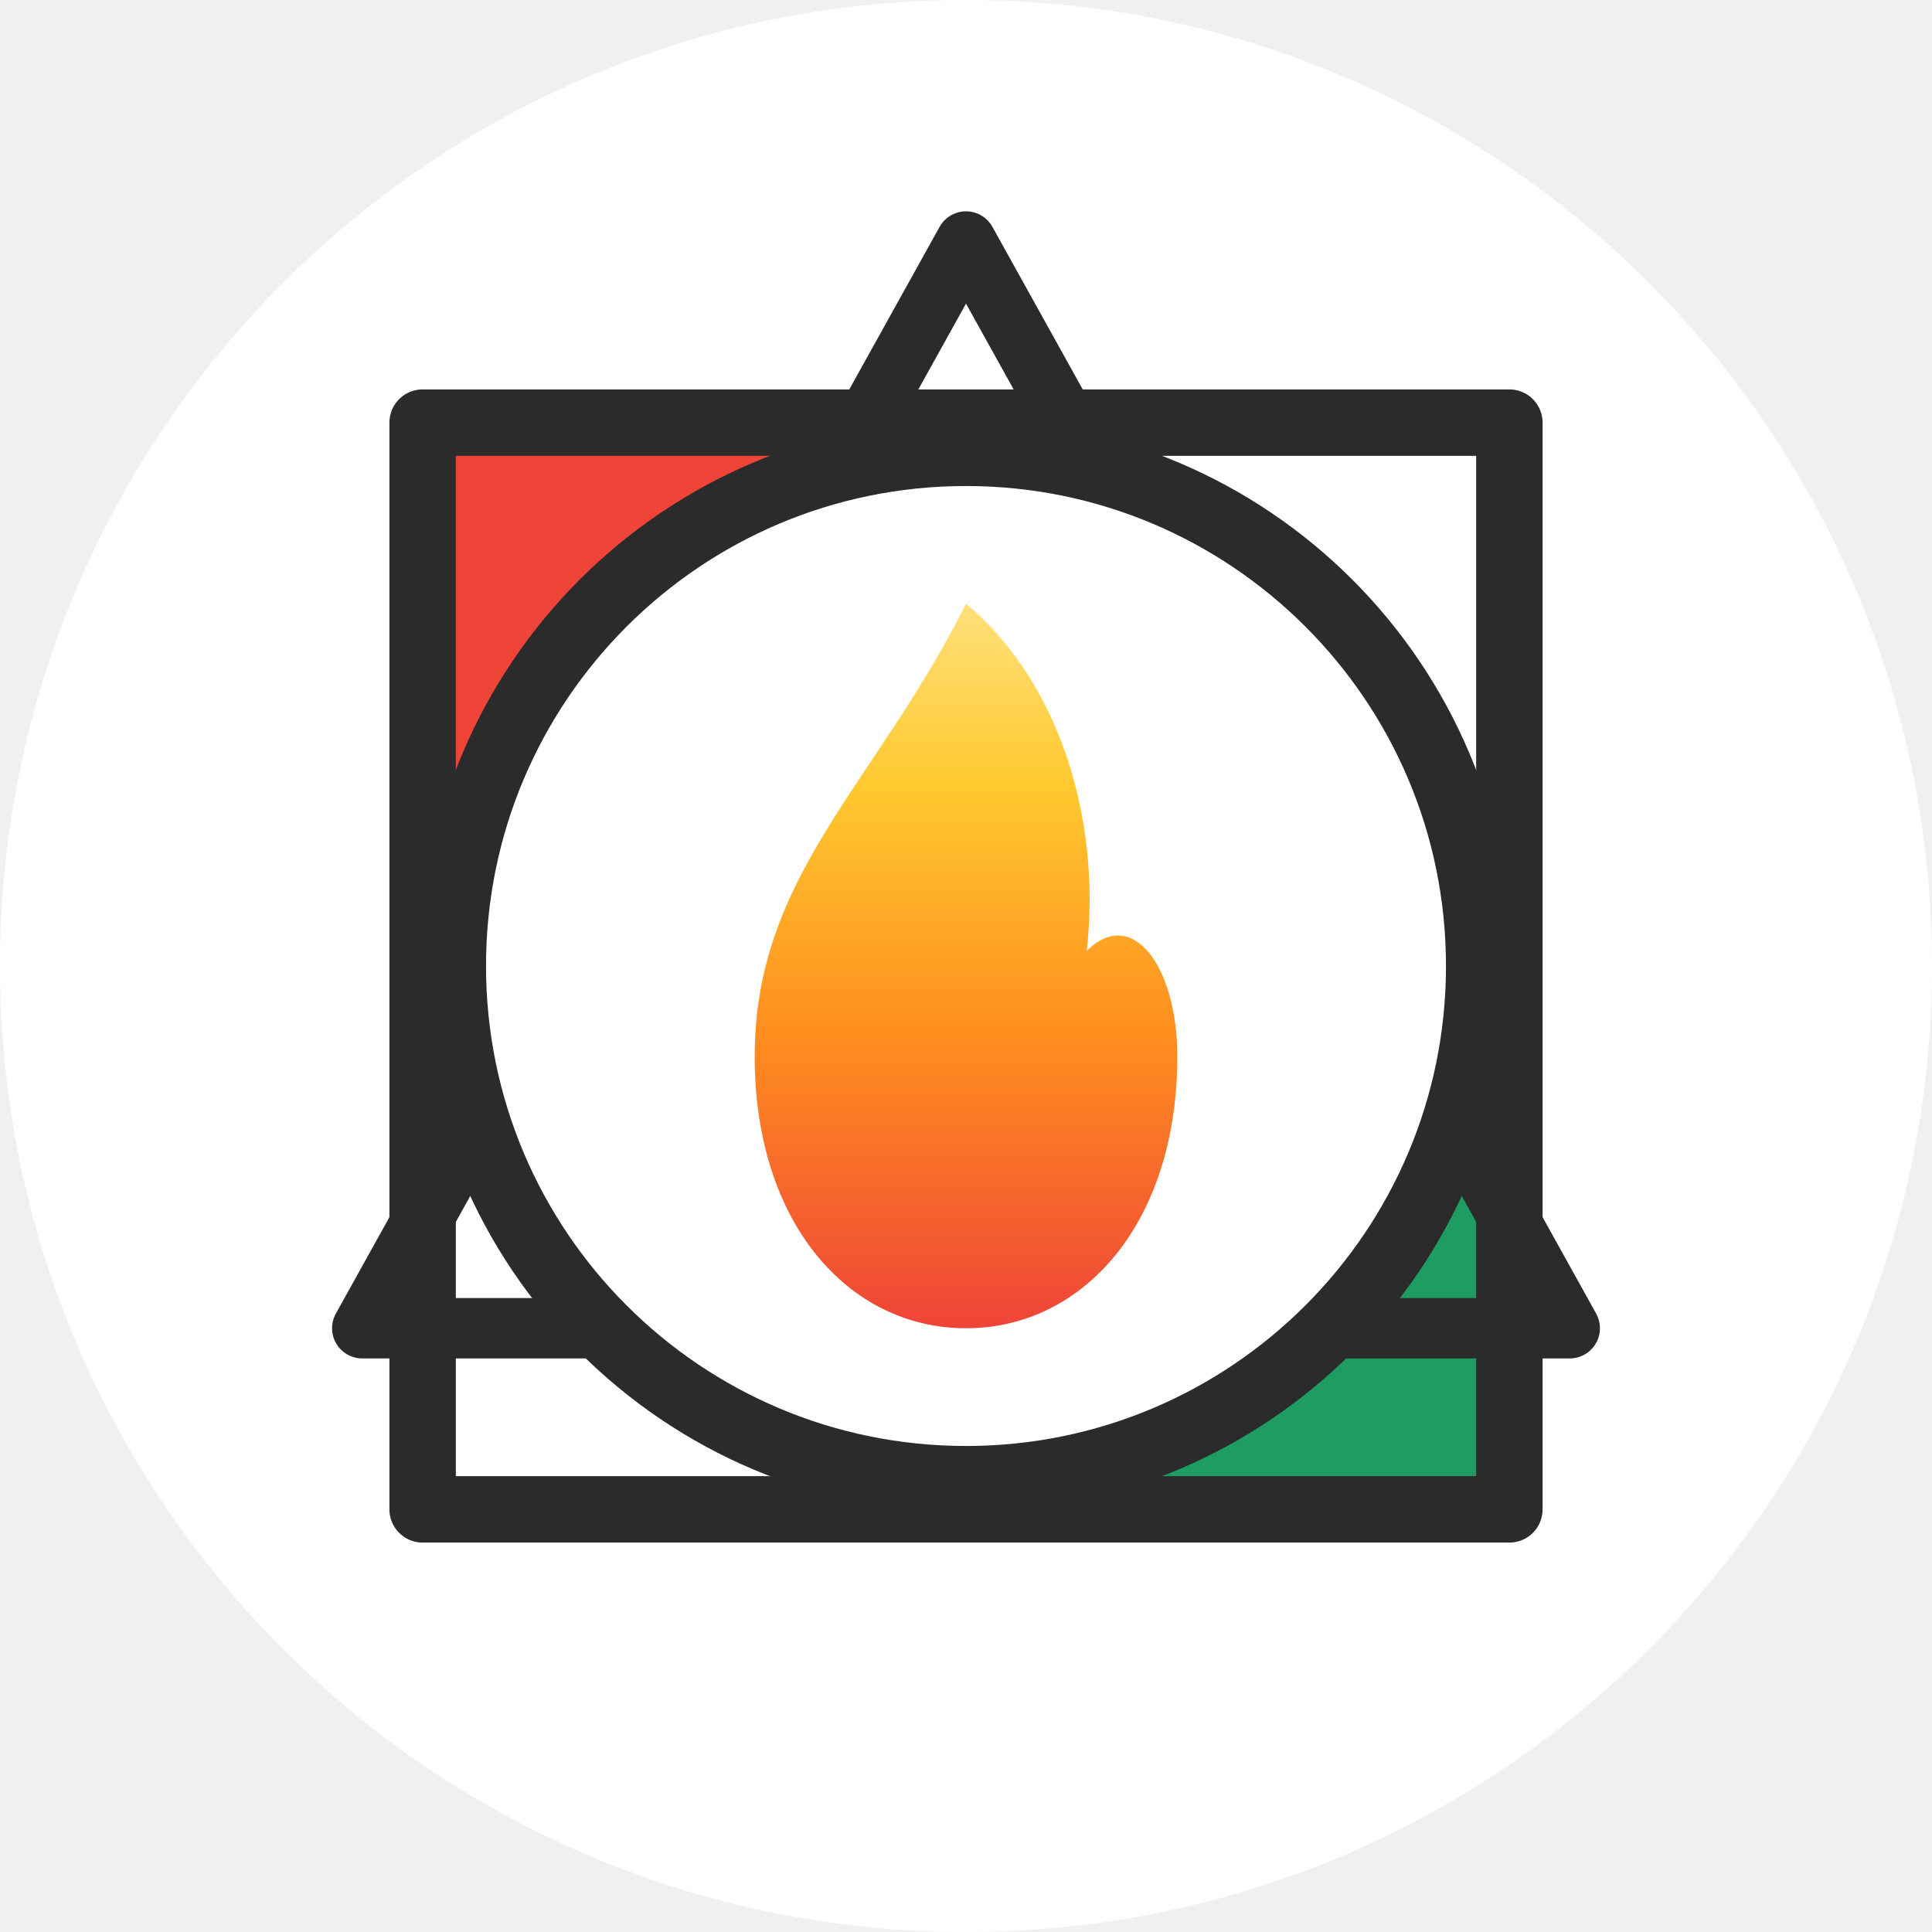
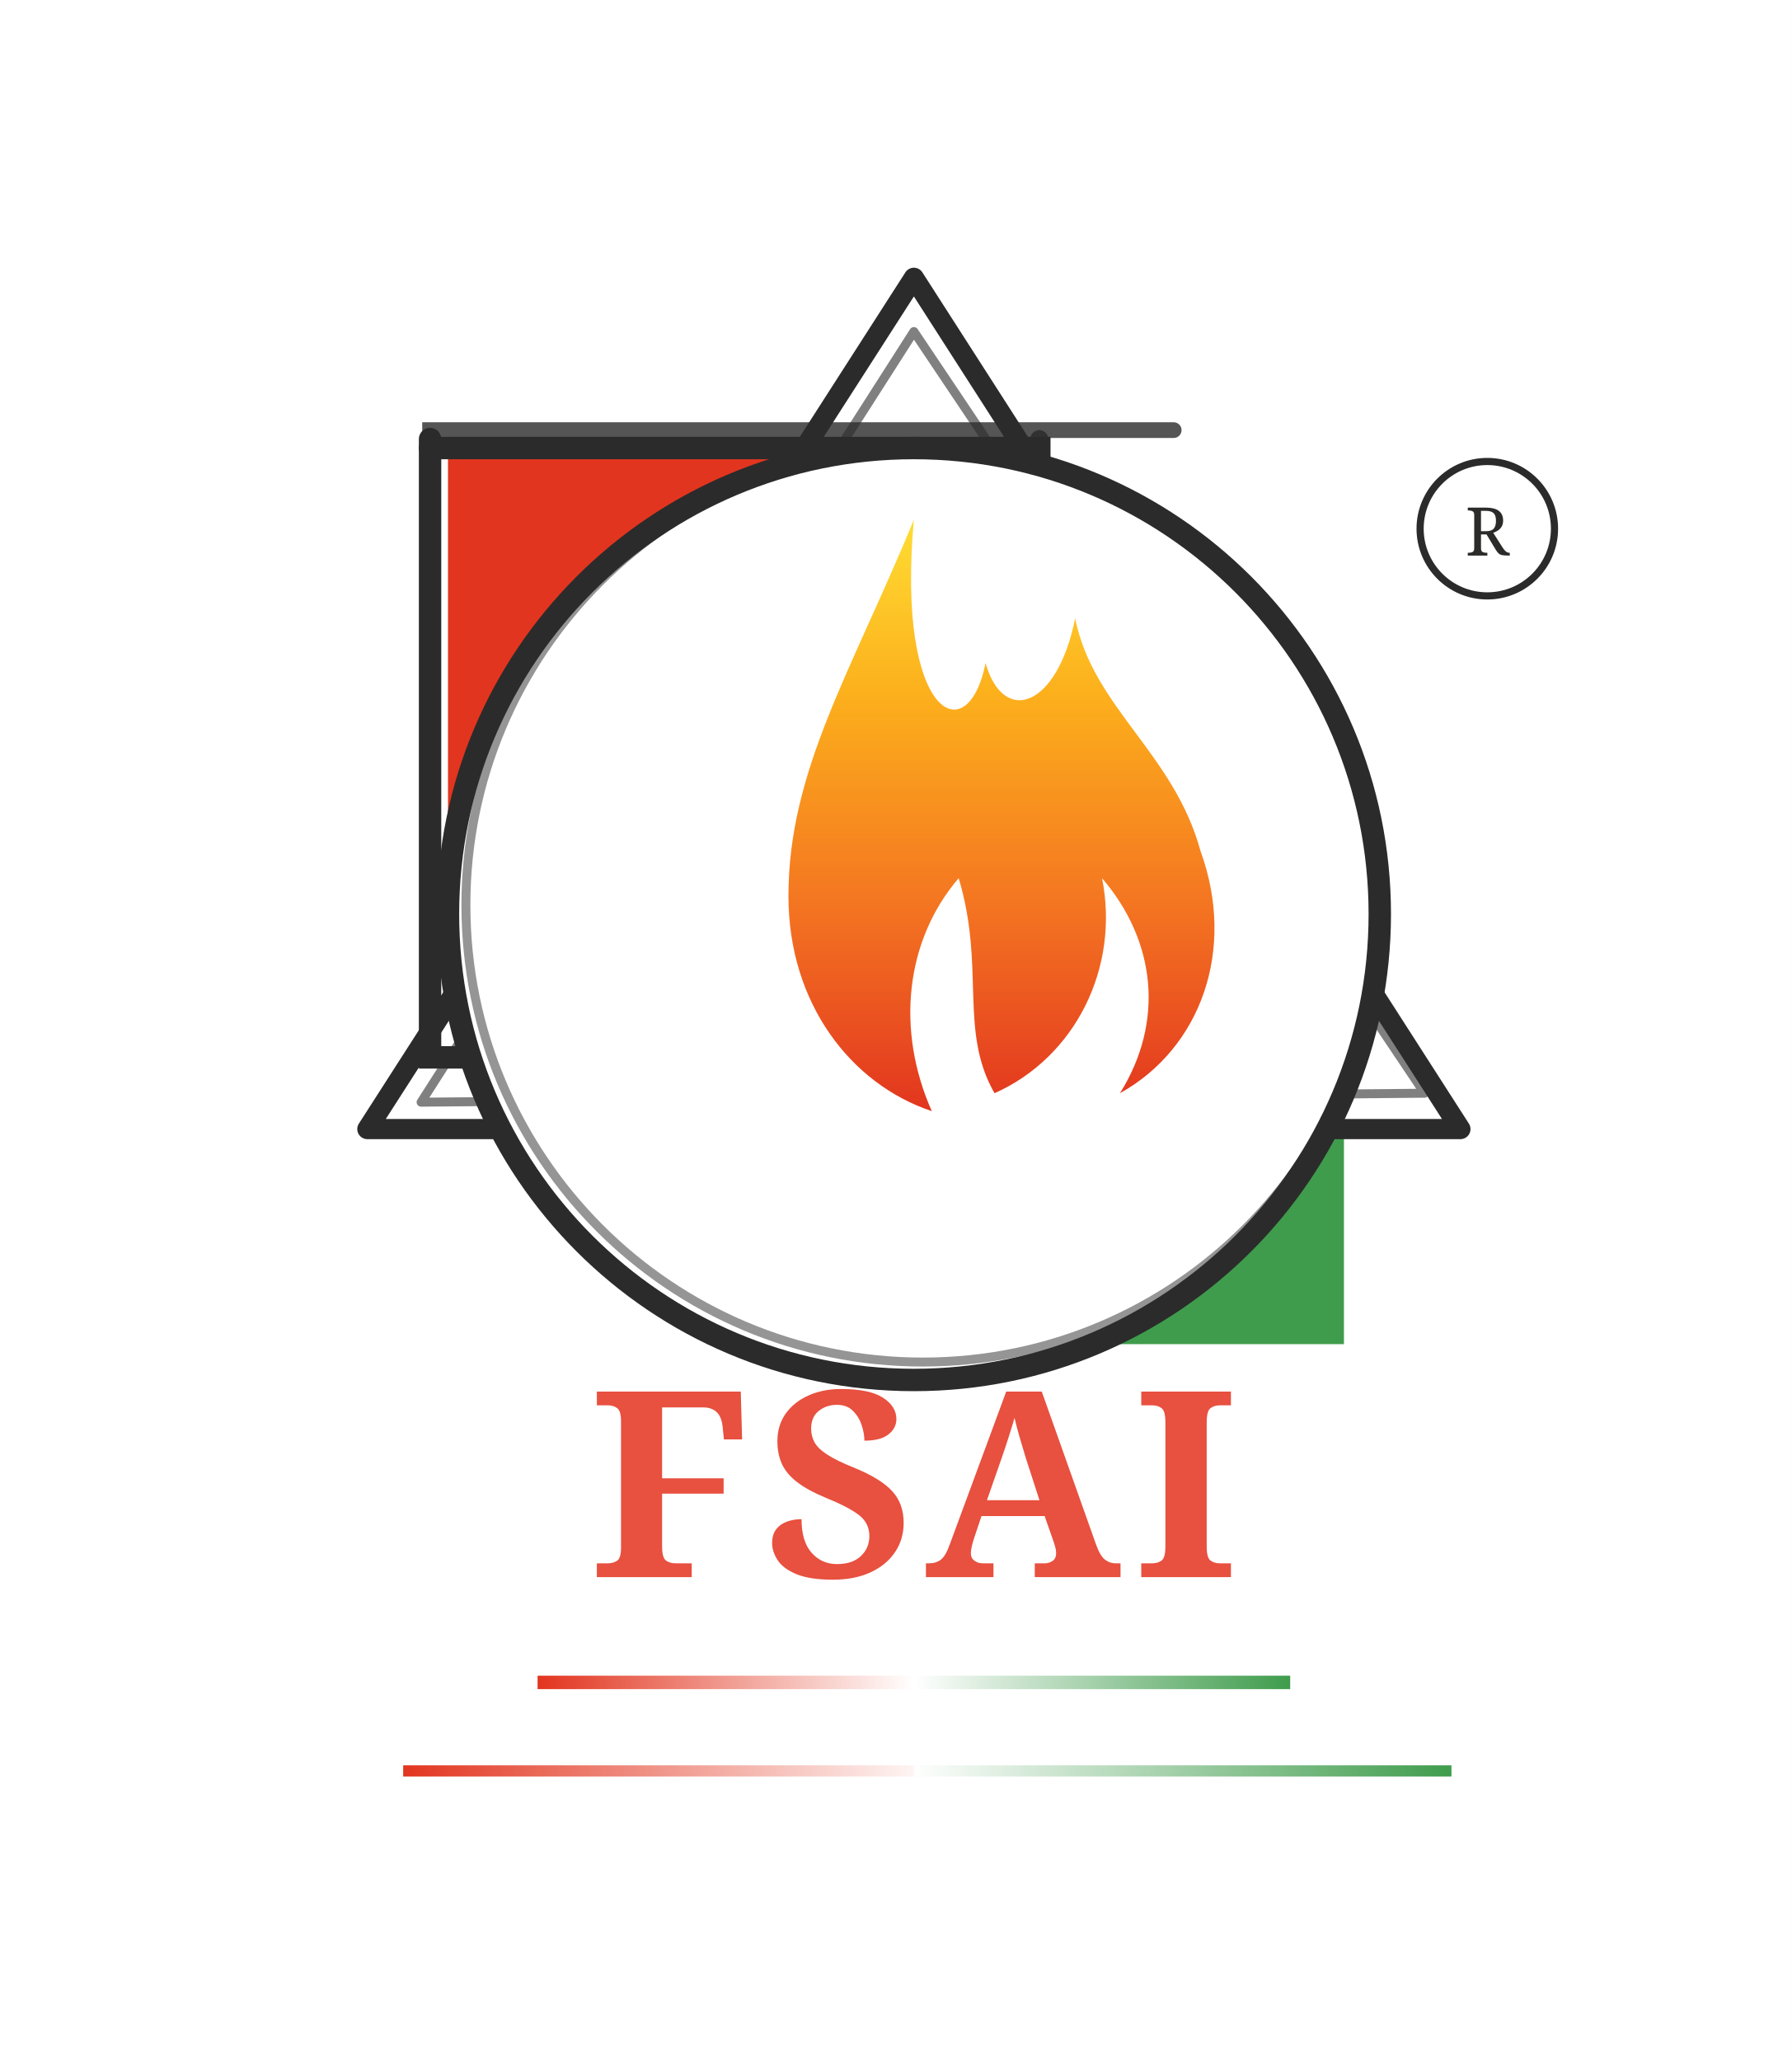
- <svg xmlns="http://www.w3.org/2000/svg" viewBox="0 0 64 64" role="img" aria-label="FSAI favicon">
+ <svg xmlns="http://www.w3.org/2000/svg" viewBox="0 0 400 460" role="img" aria-label="FSAI logo">
  <defs>
-     <linearGradient id="f-icon-flame" x1="0" x2="0" y1="1" y2="0">
-       <stop offset="0%" stop-color="#ef4438" />
-       <stop offset="40%" stop-color="#ff8d1f" />
-       <stop offset="75%" stop-color="#ffc92f" />
-       <stop offset="100%" stop-color="#ffe07a" />
+     <linearGradient id="fsai-flame" x1="0" x2="0" y1="1" y2="0">
+       <stop offset="0%" stop-color="#e2351f" />
+       <stop offset="35%" stop-color="#f47521" />
+       <stop offset="70%" stop-color="#fcaf1c" />
+       <stop offset="100%" stop-color="#ffdd33" />
+     </linearGradient>
+     <linearGradient id="fsai-line-red" x1="0" x2="1">
+       <stop offset="0%" stop-color="#e2351f" />
+       <stop offset="100%" stop-color="#ffffff" />
+     </linearGradient>
+     <linearGradient id="fsai-line-green" x1="0" x2="1">
+       <stop offset="0%" stop-color="#ffffff" />
+       <stop offset="100%" stop-color="#3f9c4c" />
    </linearGradient>
  </defs>
-   <rect width="64" height="64" rx="32" fill="#ffffff" />
-   <path d="M14 14 L34 14 L14 34 Z" fill="#ef4438" />
-   <path d="M50 50 L30 50 L50 30 Z" fill="#1e9d63" />
-   <rect x="14" y="14" width="36" height="36" fill="none" stroke="#2b2b2b" stroke-width="2.2" stroke-linejoin="round" />
-   <path d="M32 8 L12 44 L52 44 Z" fill="none" stroke="#2b2b2b" stroke-width="2" stroke-linejoin="round" />
-   <circle cx="32" cy="32" r="17" fill="#ffffff" stroke="#2b2b2b" stroke-width="2.2" />
-   <path d="M32 20 C29 26 25 29 25 35 C25 40.5 28.1 44 32 44 C35.9 44 39 40.5 39 35 C39 32 37.5 30 36 31.5 C36.5 27 35 22.5 32 20 Z" fill="url(#f-icon-flame)" />
+   <rect width="400" height="460" fill="#ffffff" />
+   <path d="M100 100 L225 100 L100 225 Z" fill="#e2351f" />
+   <path d="M300 300 L175 300 L300 175 Z" fill="#3f9c4c" />
+   <path d="M96 100 L232 100 L232 236" fill="none" stroke="#2b2b2b" stroke-width="5" stroke-linecap="round" />
+   <path d="M98 236 L232 236 L232 98" fill="none" stroke="#2b2b2b" stroke-width="4" stroke-linecap="round" opacity="0.85" />
+   <path d="M96 98 L96 236 L236 236" fill="none" stroke="#2b2b2b" stroke-width="5" stroke-linecap="round" />
+   <path d="M262 96 L96 96 L96 232" fill="none" stroke="#2b2b2b" stroke-width="3.5" stroke-linecap="round" opacity="0.8" />
+   <path d="M204 62 L82 252 L326 252 Z" fill="none" stroke="#2b2b2b" stroke-width="4.5" stroke-linejoin="round" stroke-linecap="round" />
+   <path d="M204 74 L94 246 L318 244 Z" fill="none" stroke="#2b2b2b" stroke-width="2" stroke-linejoin="round" opacity="0.6" />
+   <circle cx="204" cy="204" r="104" fill="#ffffff" stroke="#2b2b2b" stroke-width="5" />
+   <circle cx="206" cy="202" r="102" fill="none" stroke="#2b2b2b" stroke-width="2" opacity="0.5" />
+   <circle cx="332" cy="118" r="15" fill="none" stroke="#2b2b2b" stroke-width="1.6" />
+   <text x="332" y="124" font-family="Georgia, serif" font-size="15" fill="#2b2b2a" text-anchor="middle">R</text>
+   <path d="M204 116            C 190 150, 176 172, 176 200            C 176 224, 190 242, 208 248            C 200 230, 202 210, 214 196            C 220 216, 214 230, 222 244            C 240 236, 250 216, 246 196            C 258 210, 260 228, 250 244            C 268 234, 276 212, 268 190            C 262 168, 244 158, 240 138            C 236 158, 224 162, 220 148            C 216 168, 200 160, 204 116 Z" fill="url(#fsai-flame)" />
+   <text x="204" y="352" font-family="Georgia, serif" font-weight="700" font-size="58" fill="#e8503f" text-anchor="middle" letter-spacing="3">FSAI</text>
+   <rect x="120" y="374" width="84" height="3" fill="url(#fsai-line-red)" />
+   <rect x="204" y="374" width="84" height="3" fill="url(#fsai-line-green)" />
+   <rect x="90" y="394" width="120" height="2.5" fill="url(#fsai-line-red)" />
+   <rect x="204" y="394" width="120" height="2.5" fill="url(#fsai-line-green)" />
</svg>
